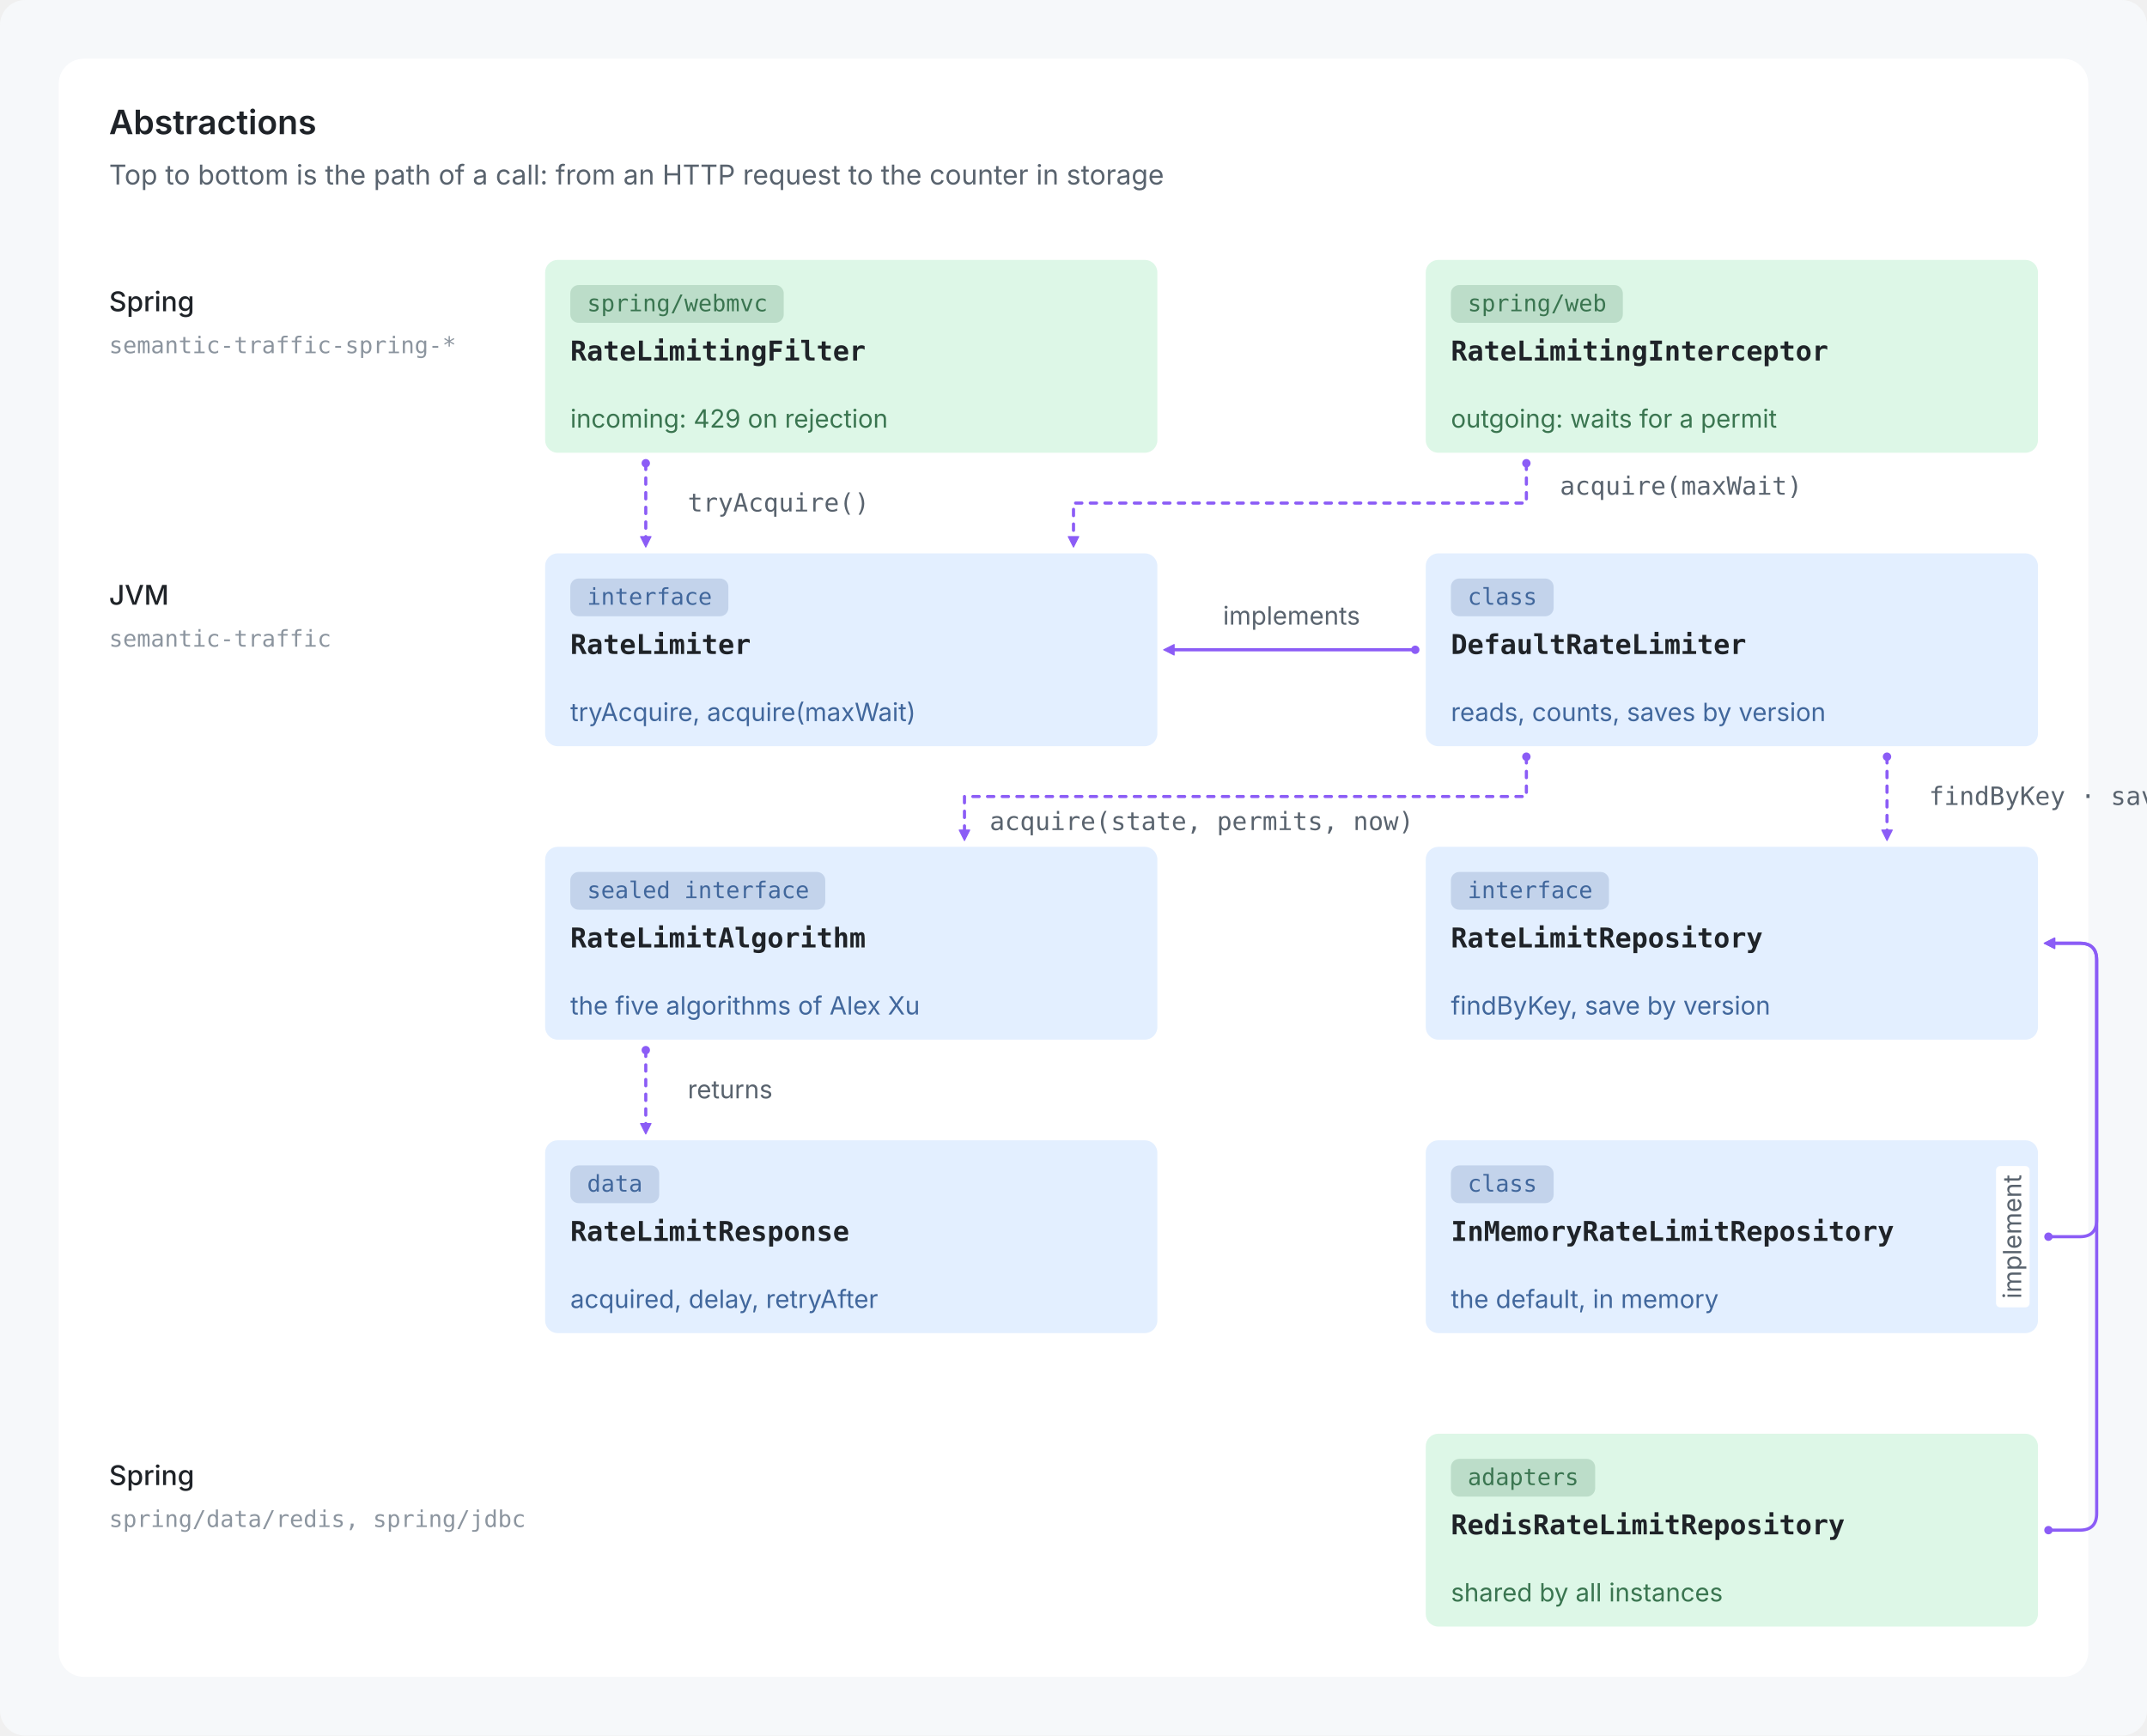
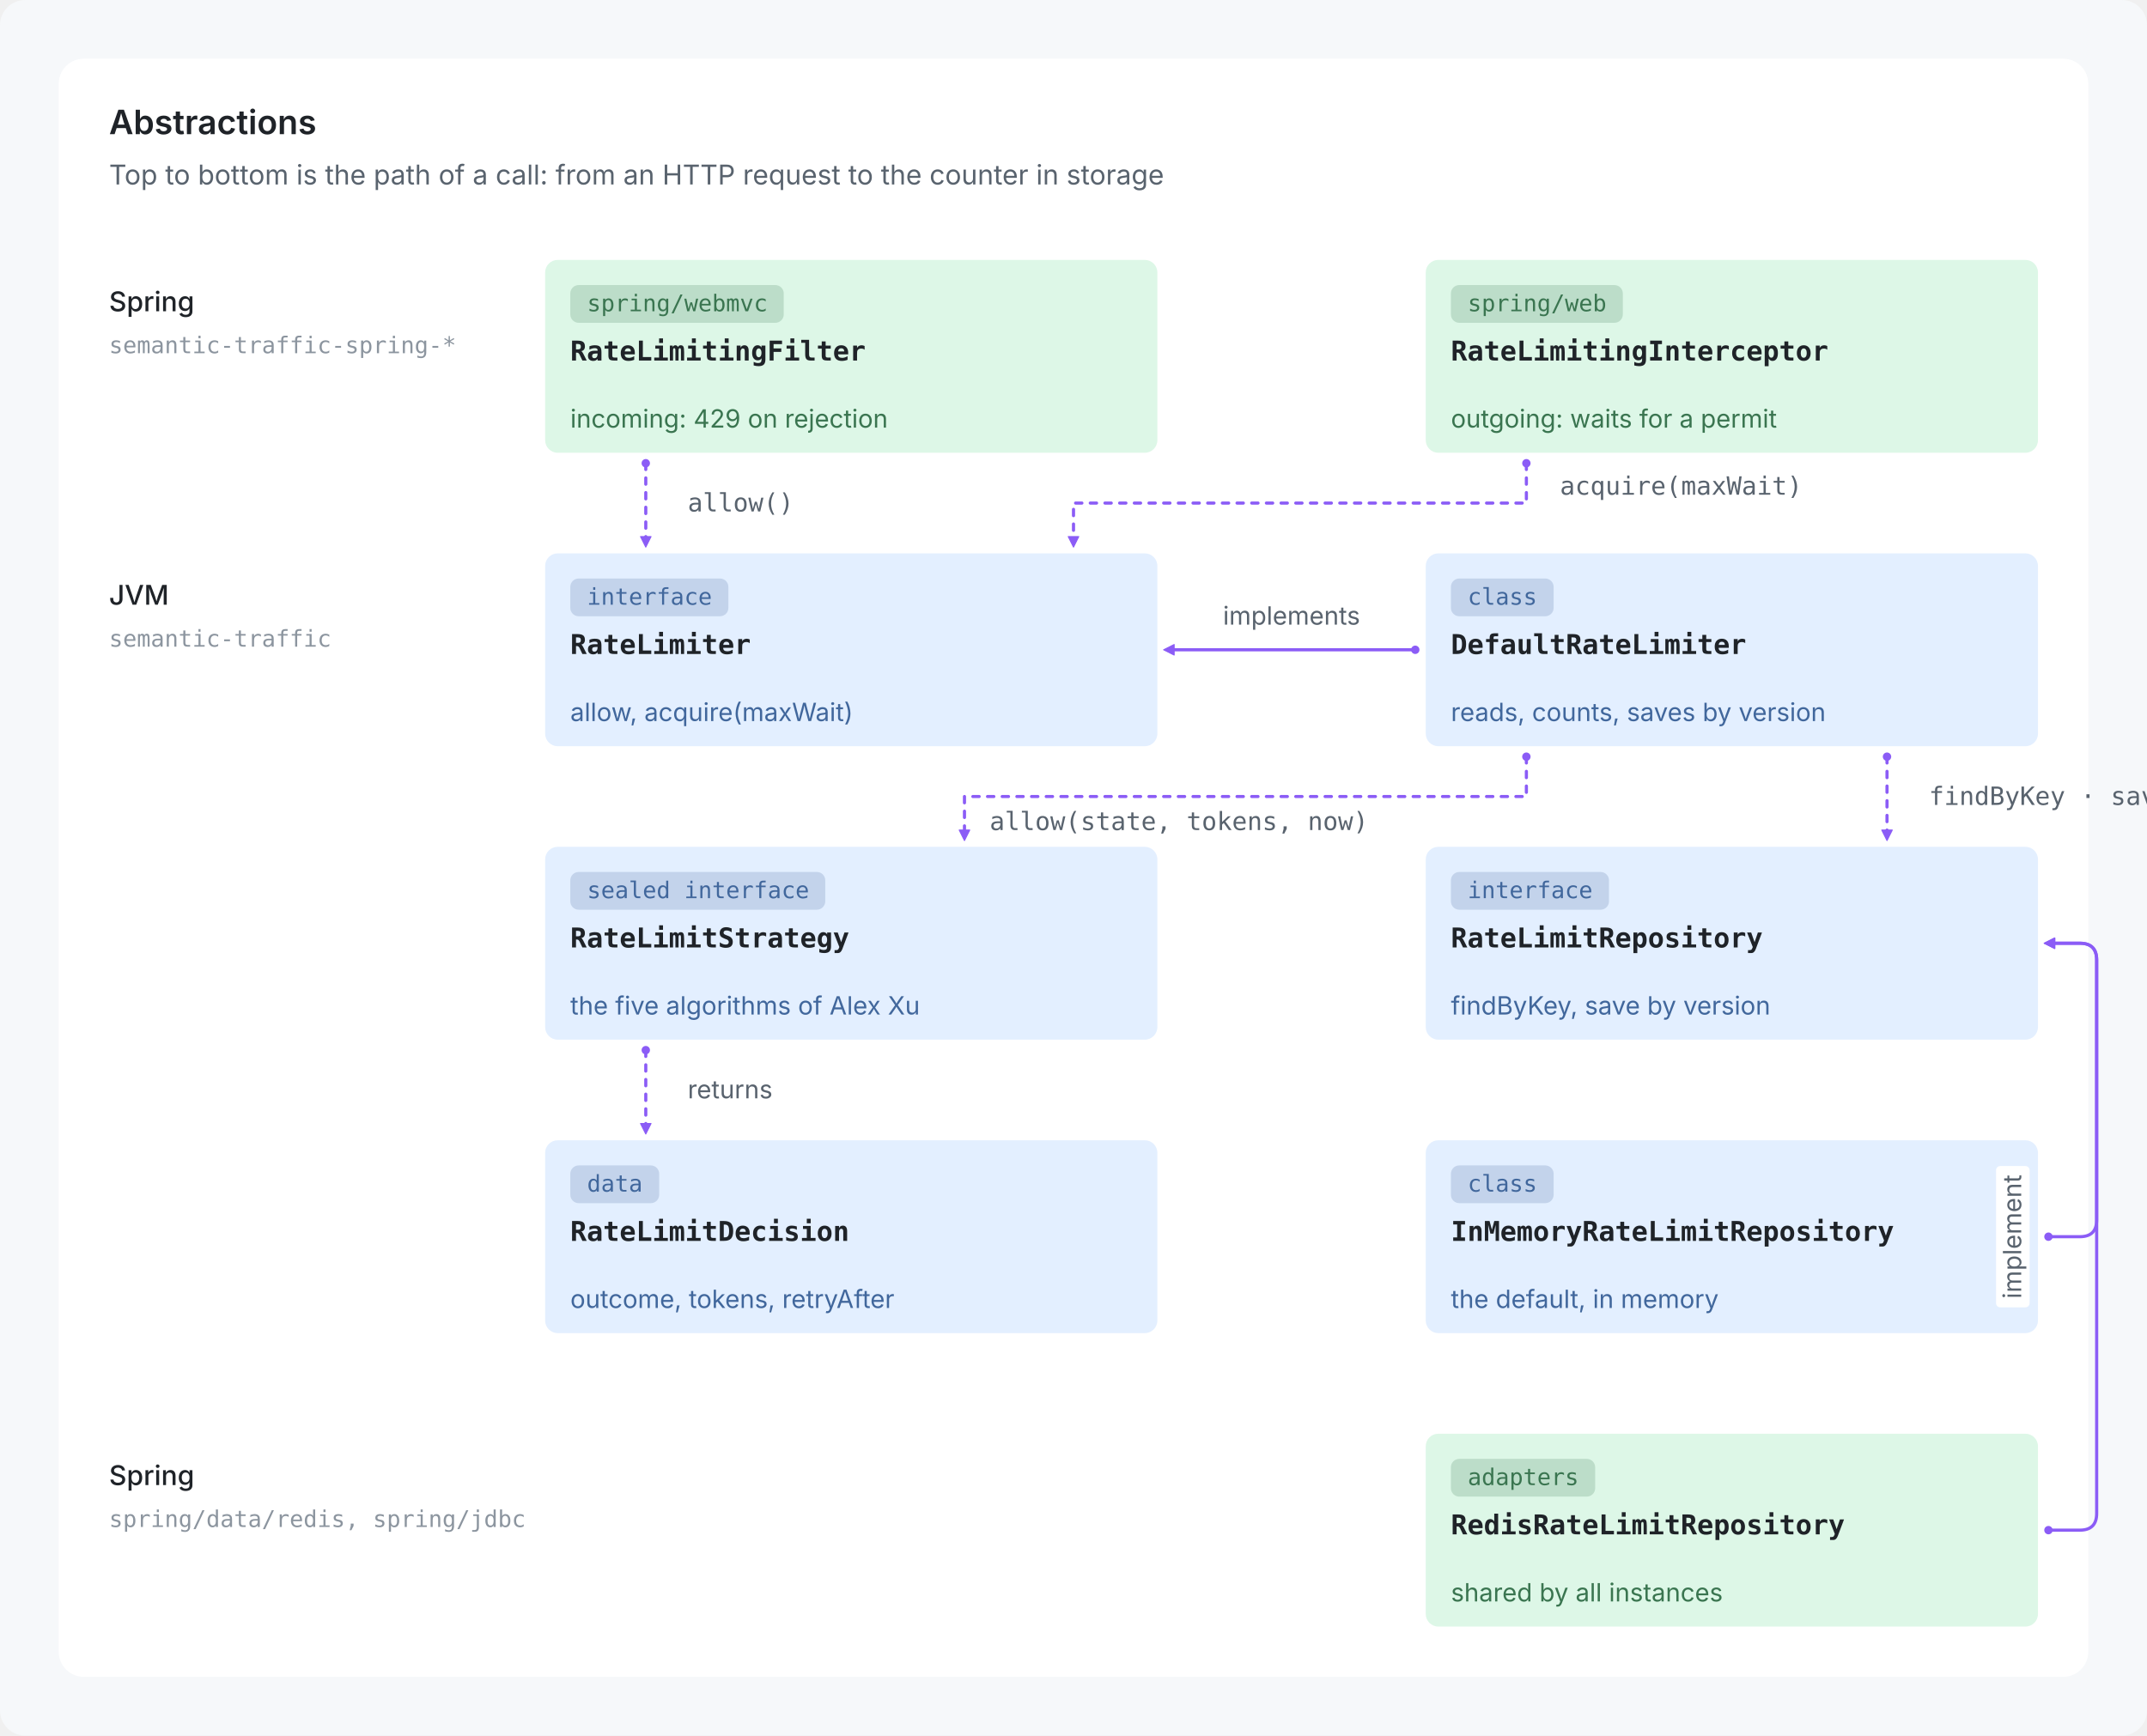
<svg xmlns="http://www.w3.org/2000/svg" viewBox="0 0 1024 828" width="1024" height="828" role="img">
  <rect width="1024" height="828" rx="12" fill="#F6F8FA" />
  <g transform="translate(12,12)">
    <rect x="16" y="16" width="968" height="772" rx="12" fill="#FFFFFF" />
    <text x="40.0" y="52.0" font-family="-apple-system, BlinkMacSystemFont, 'Segoe UI', Inter, Helvetica, Arial, sans-serif" font-size="16" font-weight="600" fill="#1F2328" text-anchor="start">Abstractions</text>
    <text x="40.0" y="76.0" font-family="-apple-system, BlinkMacSystemFont, 'Segoe UI', Inter, Helvetica, Arial, sans-serif" font-size="13" font-weight="400" fill="#59636E" text-anchor="start">Top to bottom is the path of a call: from an HTTP request to the counter in storage</text>
    <text x="40.0" y="136.5" font-family="-apple-system, BlinkMacSystemFont, 'Segoe UI', Inter, Helvetica, Arial, sans-serif" font-size="13" font-weight="500" fill="#1F2328" text-anchor="start">Spring</text>
    <text x="40.0" y="156.5" font-family="ui-monospace, SFMono-Regular, 'SF Mono', Menlo, Consolas, monospace" font-size="11" font-weight="400" fill="#8C959F" text-anchor="start">semantic-traffic-spring-*</text>
    <text x="40.0" y="276.5" font-family="-apple-system, BlinkMacSystemFont, 'Segoe UI', Inter, Helvetica, Arial, sans-serif" font-size="13" font-weight="500" fill="#1F2328" text-anchor="start">JVM</text>
    <text x="40.0" y="296.5" font-family="ui-monospace, SFMono-Regular, 'SF Mono', Menlo, Consolas, monospace" font-size="11" font-weight="400" fill="#8C959F" text-anchor="start">semantic-traffic</text>
    <text x="40.0" y="696.5" font-family="-apple-system, BlinkMacSystemFont, 'Segoe UI', Inter, Helvetica, Arial, sans-serif" font-size="13" font-weight="500" fill="#1F2328" text-anchor="start">Spring</text>
    <text x="40.0" y="716.5" font-family="ui-monospace, SFMono-Regular, 'SF Mono', Menlo, Consolas, monospace" font-size="11" font-weight="400" fill="#8C959F" text-anchor="start">spring/data/redis, spring/jdbc</text>
    <rect x="248.0" y="112.0" width="292.0" height="92.0" rx="6" fill="#DDF7E7" />
    <rect x="260.0" y="124.0" width="101.8" height="18" rx="4" fill="#3A7550" fill-opacity="0.2" />
    <text x="268.0" y="136.5" font-family="ui-monospace, SFMono-Regular, 'SF Mono', Menlo, Consolas, monospace" font-size="11" font-weight="400" fill="#3A7550" text-anchor="start">spring/webmvc</text>
    <text x="260.0" y="160.0" font-family="ui-monospace, SFMono-Regular, 'SF Mono', Menlo, Consolas, monospace" font-size="13" font-weight="600" fill="#1F2328" text-anchor="start">RateLimitingFilter</text>
    <text x="260.0" y="192.0" font-family="-apple-system, BlinkMacSystemFont, 'Segoe UI', Inter, Helvetica, Arial, sans-serif" font-size="12" font-weight="400" fill="#3A7550" text-anchor="start">incoming: 429 on rejection</text>
    <rect x="668.0" y="112.0" width="292.0" height="92.0" rx="6" fill="#DDF7E7" />
    <rect x="680.0" y="124.0" width="82.0" height="18" rx="4" fill="#3A7550" fill-opacity="0.2" />
    <text x="688.0" y="136.5" font-family="ui-monospace, SFMono-Regular, 'SF Mono', Menlo, Consolas, monospace" font-size="11" font-weight="400" fill="#3A7550" text-anchor="start">spring/web</text>
    <text x="680.0" y="160.0" font-family="ui-monospace, SFMono-Regular, 'SF Mono', Menlo, Consolas, monospace" font-size="13" font-weight="600" fill="#1F2328" text-anchor="start">RateLimitingInterceptor</text>
    <text x="680.0" y="192.0" font-family="-apple-system, BlinkMacSystemFont, 'Segoe UI', Inter, Helvetica, Arial, sans-serif" font-size="12" font-weight="400" fill="#3A7550" text-anchor="start">outgoing: waits for a permit</text>
    <rect x="248.0" y="252.0" width="292.0" height="92.0" rx="6" fill="#E3EFFF" />
    <rect x="260.0" y="264.0" width="75.4" height="18" rx="4" fill="#41679C" fill-opacity="0.2" />
    <text x="268.0" y="276.5" font-family="ui-monospace, SFMono-Regular, 'SF Mono', Menlo, Consolas, monospace" font-size="11" font-weight="400" fill="#41679C" text-anchor="start">interface</text>
    <text x="260.0" y="300.0" font-family="ui-monospace, SFMono-Regular, 'SF Mono', Menlo, Consolas, monospace" font-size="13" font-weight="600" fill="#1F2328" text-anchor="start">RateLimiter</text>
-     <text x="260.0" y="332.0" font-family="-apple-system, BlinkMacSystemFont, 'Segoe UI', Inter, Helvetica, Arial, sans-serif" font-size="12" font-weight="400" fill="#41679C" text-anchor="start">tryAcquire, acquire(maxWait)</text>
+     <text x="260.0" y="332.0" font-family="-apple-system, BlinkMacSystemFont, 'Segoe UI', Inter, Helvetica, Arial, sans-serif" font-size="12" font-weight="400" fill="#41679C" text-anchor="start">allow, acquire(maxWait)</text>
    <rect x="668.0" y="252.0" width="292.0" height="92.0" rx="6" fill="#E3EFFF" />
    <rect x="680.0" y="264.0" width="49.0" height="18" rx="4" fill="#41679C" fill-opacity="0.2" />
    <text x="688.0" y="276.5" font-family="ui-monospace, SFMono-Regular, 'SF Mono', Menlo, Consolas, monospace" font-size="11" font-weight="400" fill="#41679C" text-anchor="start">class</text>
    <text x="680.0" y="300.0" font-family="ui-monospace, SFMono-Regular, 'SF Mono', Menlo, Consolas, monospace" font-size="13" font-weight="600" fill="#1F2328" text-anchor="start">DefaultRateLimiter</text>
    <text x="680.0" y="332.0" font-family="-apple-system, BlinkMacSystemFont, 'Segoe UI', Inter, Helvetica, Arial, sans-serif" font-size="12" font-weight="400" fill="#41679C" text-anchor="start">reads, counts, saves by version</text>
    <rect x="248.0" y="392.0" width="292.0" height="92.0" rx="6" fill="#E3EFFF" />
    <rect x="260.0" y="404.0" width="121.6" height="18" rx="4" fill="#41679C" fill-opacity="0.2" />
    <text x="268.0" y="416.5" font-family="ui-monospace, SFMono-Regular, 'SF Mono', Menlo, Consolas, monospace" font-size="11" font-weight="400" fill="#41679C" text-anchor="start">sealed interface</text>
-     <text x="260.0" y="440.0" font-family="ui-monospace, SFMono-Regular, 'SF Mono', Menlo, Consolas, monospace" font-size="13" font-weight="600" fill="#1F2328" text-anchor="start">RateLimitAlgorithm</text>
+     <text x="260.0" y="440.0" font-family="ui-monospace, SFMono-Regular, 'SF Mono', Menlo, Consolas, monospace" font-size="13" font-weight="600" fill="#1F2328" text-anchor="start">RateLimitStrategy</text>
    <text x="260.0" y="472.0" font-family="-apple-system, BlinkMacSystemFont, 'Segoe UI', Inter, Helvetica, Arial, sans-serif" font-size="12" font-weight="400" fill="#41679C" text-anchor="start">the five algorithms of Alex Xu</text>
    <rect x="668.0" y="392.0" width="292.0" height="92.0" rx="6" fill="#E3EFFF" />
    <rect x="680.0" y="404.0" width="75.4" height="18" rx="4" fill="#41679C" fill-opacity="0.2" />
    <text x="688.0" y="416.5" font-family="ui-monospace, SFMono-Regular, 'SF Mono', Menlo, Consolas, monospace" font-size="11" font-weight="400" fill="#41679C" text-anchor="start">interface</text>
    <text x="680.0" y="440.0" font-family="ui-monospace, SFMono-Regular, 'SF Mono', Menlo, Consolas, monospace" font-size="13" font-weight="600" fill="#1F2328" text-anchor="start">RateLimitRepository</text>
    <text x="680.0" y="472.0" font-family="-apple-system, BlinkMacSystemFont, 'Segoe UI', Inter, Helvetica, Arial, sans-serif" font-size="12" font-weight="400" fill="#41679C" text-anchor="start">findByKey, save by version</text>
    <rect x="248.0" y="532.0" width="292.0" height="92.0" rx="6" fill="#E3EFFF" />
    <rect x="260.0" y="544.0" width="42.4" height="18" rx="4" fill="#41679C" fill-opacity="0.2" />
    <text x="268.0" y="556.5" font-family="ui-monospace, SFMono-Regular, 'SF Mono', Menlo, Consolas, monospace" font-size="11" font-weight="400" fill="#41679C" text-anchor="start">data</text>
-     <text x="260.0" y="580.0" font-family="ui-monospace, SFMono-Regular, 'SF Mono', Menlo, Consolas, monospace" font-size="13" font-weight="600" fill="#1F2328" text-anchor="start">RateLimitResponse</text>
-     <text x="260.0" y="612.0" font-family="-apple-system, BlinkMacSystemFont, 'Segoe UI', Inter, Helvetica, Arial, sans-serif" font-size="12" font-weight="400" fill="#41679C" text-anchor="start">acquired, delay, retryAfter</text>
+     <text x="260.0" y="580.0" font-family="ui-monospace, SFMono-Regular, 'SF Mono', Menlo, Consolas, monospace" font-size="13" font-weight="600" fill="#1F2328" text-anchor="start">RateLimitDecision</text>
+     <text x="260.0" y="612.0" font-family="-apple-system, BlinkMacSystemFont, 'Segoe UI', Inter, Helvetica, Arial, sans-serif" font-size="12" font-weight="400" fill="#41679C" text-anchor="start">outcome, tokens, retryAfter</text>
    <rect x="668.0" y="532.0" width="292.0" height="92.0" rx="6" fill="#E3EFFF" />
    <rect x="680.0" y="544.0" width="49.0" height="18" rx="4" fill="#41679C" fill-opacity="0.2" />
    <text x="688.0" y="556.5" font-family="ui-monospace, SFMono-Regular, 'SF Mono', Menlo, Consolas, monospace" font-size="11" font-weight="400" fill="#41679C" text-anchor="start">class</text>
    <text x="680.0" y="580.0" font-family="ui-monospace, SFMono-Regular, 'SF Mono', Menlo, Consolas, monospace" font-size="13" font-weight="600" fill="#1F2328" text-anchor="start">InMemoryRateLimitRepository</text>
    <text x="680.0" y="612.0" font-family="-apple-system, BlinkMacSystemFont, 'Segoe UI', Inter, Helvetica, Arial, sans-serif" font-size="12" font-weight="400" fill="#41679C" text-anchor="start">the default, in memory</text>
    <rect x="668.0" y="672.0" width="292.0" height="92.0" rx="6" fill="#DDF7E7" />
    <rect x="680.0" y="684.0" width="68.8" height="18" rx="4" fill="#3A7550" fill-opacity="0.2" />
    <text x="688.0" y="696.5" font-family="ui-monospace, SFMono-Regular, 'SF Mono', Menlo, Consolas, monospace" font-size="11" font-weight="400" fill="#3A7550" text-anchor="start">adapters</text>
    <text x="680.0" y="720.0" font-family="ui-monospace, SFMono-Regular, 'SF Mono', Menlo, Consolas, monospace" font-size="13" font-weight="600" fill="#1F2328" text-anchor="start">RedisRateLimitRepository</text>
    <text x="680.0" y="752.0" font-family="-apple-system, BlinkMacSystemFont, 'Segoe UI', Inter, Helvetica, Arial, sans-serif" font-size="12" font-weight="400" fill="#3A7550" text-anchor="start">shared by all instances</text>
    <circle cx="296" cy="209" r="2" fill="#8B5CF6" />
    <path d="M296,249 L293.5,244.0 L298.5,244.0 Z" fill="#8B5CF6" stroke="#8B5CF6" stroke-width="0.5" stroke-linejoin="round" />
    <path d="M296,209 L296,244" stroke="#8B5CF6" stroke-width="1.5" fill="none" stroke-linecap="round" stroke-linejoin="round" stroke-dasharray="3 4" />
-     <text x="316.0" y="232.0" font-family="ui-monospace, SFMono-Regular, 'SF Mono', Menlo, Consolas, monospace" font-size="12" font-weight="400" fill="#59636E" text-anchor="start">tryAcquire()</text>
+     <text x="316.0" y="232.0" font-family="ui-monospace, SFMono-Regular, 'SF Mono', Menlo, Consolas, monospace" font-size="12" font-weight="400" fill="#59636E" text-anchor="start">allow()</text>
    <path d="M716,209 L716,228 L500,228 L500,244" stroke="#8B5CF6" stroke-width="1.5" fill="none" stroke-linecap="round" stroke-linejoin="round" stroke-dasharray="3 4" />
    <circle cx="716" cy="209" r="2" fill="#8B5CF6" />
    <path d="M500,249 L497.5,244.0 L502.5,244.0 Z" fill="#8B5CF6" stroke="#8B5CF6" stroke-width="0.5" stroke-linejoin="round" />
    <text x="732.0" y="224.0" font-family="ui-monospace, SFMono-Regular, 'SF Mono', Menlo, Consolas, monospace" font-size="12" font-weight="400" fill="#59636E" text-anchor="start">acquire(maxWait)</text>
    <circle cx="663" cy="298.0" r="2" fill="#8B5CF6" />
    <path d="M543,298.0 L548.0,295.5 L548.0,300.5 Z" fill="#8B5CF6" stroke="#8B5CF6" stroke-width="0.5" stroke-linejoin="round" />
    <path d="M663,298.0 L548,298.0" stroke="#8B5CF6" stroke-width="1.5" fill="none" stroke-linecap="round" stroke-linejoin="round" />
    <text x="604.0" y="286.0" font-family="-apple-system, BlinkMacSystemFont, 'Segoe UI', Inter, Helvetica, Arial, sans-serif" font-size="12" font-weight="400" fill="#59636E" text-anchor="middle">implements</text>
    <path d="M716,349 L716,368 L448,368 L448,384" stroke="#8B5CF6" stroke-width="1.5" fill="none" stroke-linecap="round" stroke-linejoin="round" stroke-dasharray="3 4" />
    <circle cx="716" cy="349" r="2" fill="#8B5CF6" />
    <path d="M448,389 L445.5,384.0 L450.5,384.0 Z" fill="#8B5CF6" stroke="#8B5CF6" stroke-width="0.5" stroke-linejoin="round" />
-     <text x="460.0" y="384.0" font-family="ui-monospace, SFMono-Regular, 'SF Mono', Menlo, Consolas, monospace" font-size="12" font-weight="400" fill="#59636E" text-anchor="start">acquire(state, permits, now)</text>
+     <text x="460.0" y="384.0" font-family="ui-monospace, SFMono-Regular, 'SF Mono', Menlo, Consolas, monospace" font-size="12" font-weight="400" fill="#59636E" text-anchor="start">allow(state, tokens, now)</text>
    <circle cx="888" cy="349" r="2" fill="#8B5CF6" />
    <path d="M888,389 L885.5,384.0 L890.5,384.0 Z" fill="#8B5CF6" stroke="#8B5CF6" stroke-width="0.5" stroke-linejoin="round" />
    <path d="M888,349 L888,384" stroke="#8B5CF6" stroke-width="1.5" fill="none" stroke-linecap="round" stroke-linejoin="round" stroke-dasharray="3 4" />
    <text x="908.0" y="372.0" font-family="ui-monospace, SFMono-Regular, 'SF Mono', Menlo, Consolas, monospace" font-size="12" font-weight="400" fill="#59636E" text-anchor="start">findByKey · save</text>
    <circle cx="296" cy="489" r="2" fill="#8B5CF6" />
    <path d="M296,529 L293.5,524.0 L298.5,524.0 Z" fill="#8B5CF6" stroke="#8B5CF6" stroke-width="0.5" stroke-linejoin="round" />
    <path d="M296,489 L296,524" stroke="#8B5CF6" stroke-width="1.5" fill="none" stroke-linecap="round" stroke-linejoin="round" stroke-dasharray="3 4" />
    <text x="316.0" y="512.0" font-family="-apple-system, BlinkMacSystemFont, 'Segoe UI', Inter, Helvetica, Arial, sans-serif" font-size="12" font-weight="400" fill="#59636E" text-anchor="start">returns</text>
    <circle cx="965" cy="578.0" r="2" fill="#8B5CF6" />
    <path d="M963,438.0 L968.0,435.5 L968.0,440.5 Z" fill="#8B5CF6" stroke="#8B5CF6" stroke-width="0.5" stroke-linejoin="round" />
    <path d="M965,578.0 L980,578.0 Q988,578.0 988,570.0 L988,446.0 Q988,438.0 980,438.0 L968,438.0" stroke="#8B5CF6" stroke-width="1.5" fill="none" stroke-linecap="round" stroke-linejoin="round" />
    <circle cx="965" cy="718.0" r="2" fill="#8B5CF6" />
    <path d="M963,438.0 L968.0,435.5 L968.0,440.5 Z" fill="#8B5CF6" stroke="#8B5CF6" stroke-width="0.5" stroke-linejoin="round" />
    <path d="M965,718.0 L980,718.0 Q988,718.0 988,710.0 L988,446.0 Q988,438.0 980,438.0 L968,438.0" stroke="#8B5CF6" stroke-width="1.5" fill="none" stroke-linecap="round" stroke-linejoin="round" />
    <g transform="rotate(-90 952 578.0)">
      <rect x="918.3" y="566.0" width="67.4" height="16.0" rx="2" fill="#FFFFFF" />
      <text x="952.0" y="578.0" font-family="-apple-system, BlinkMacSystemFont, 'Segoe UI', Inter, Helvetica, Arial, sans-serif" font-size="12" font-weight="400" fill="#59636E" text-anchor="middle">implement</text>
    </g>
  </g>
</svg>
